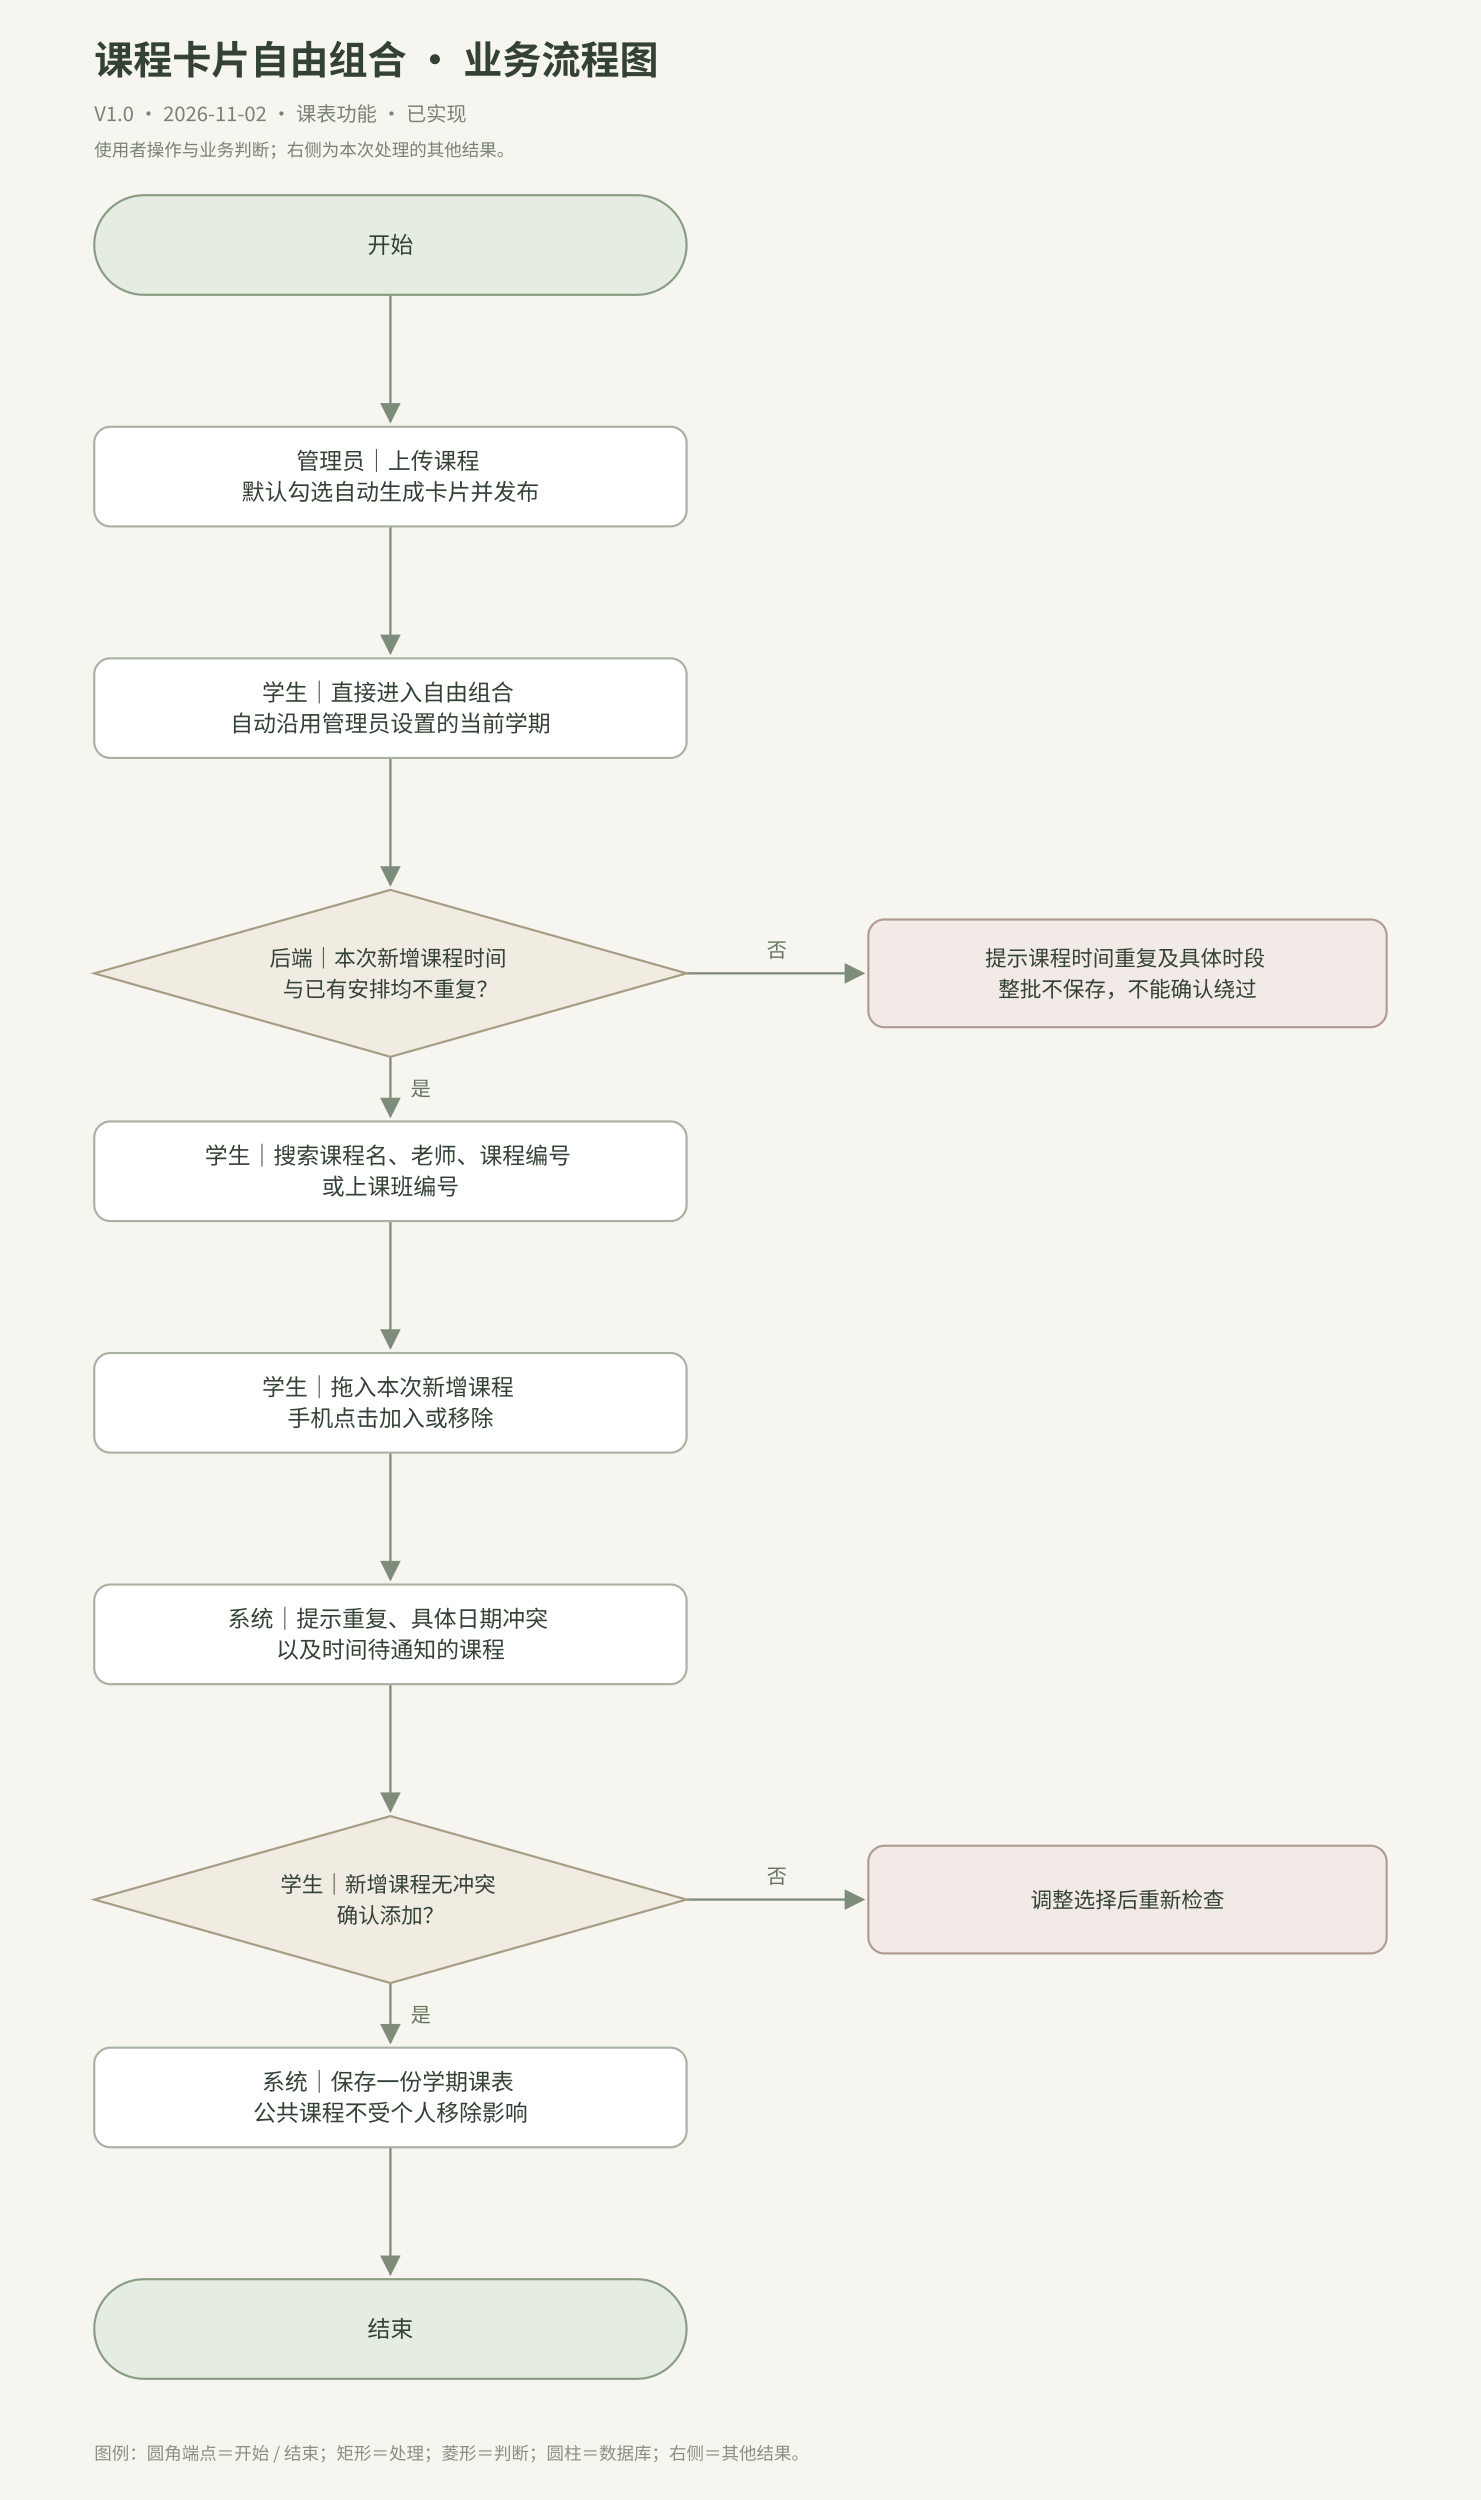
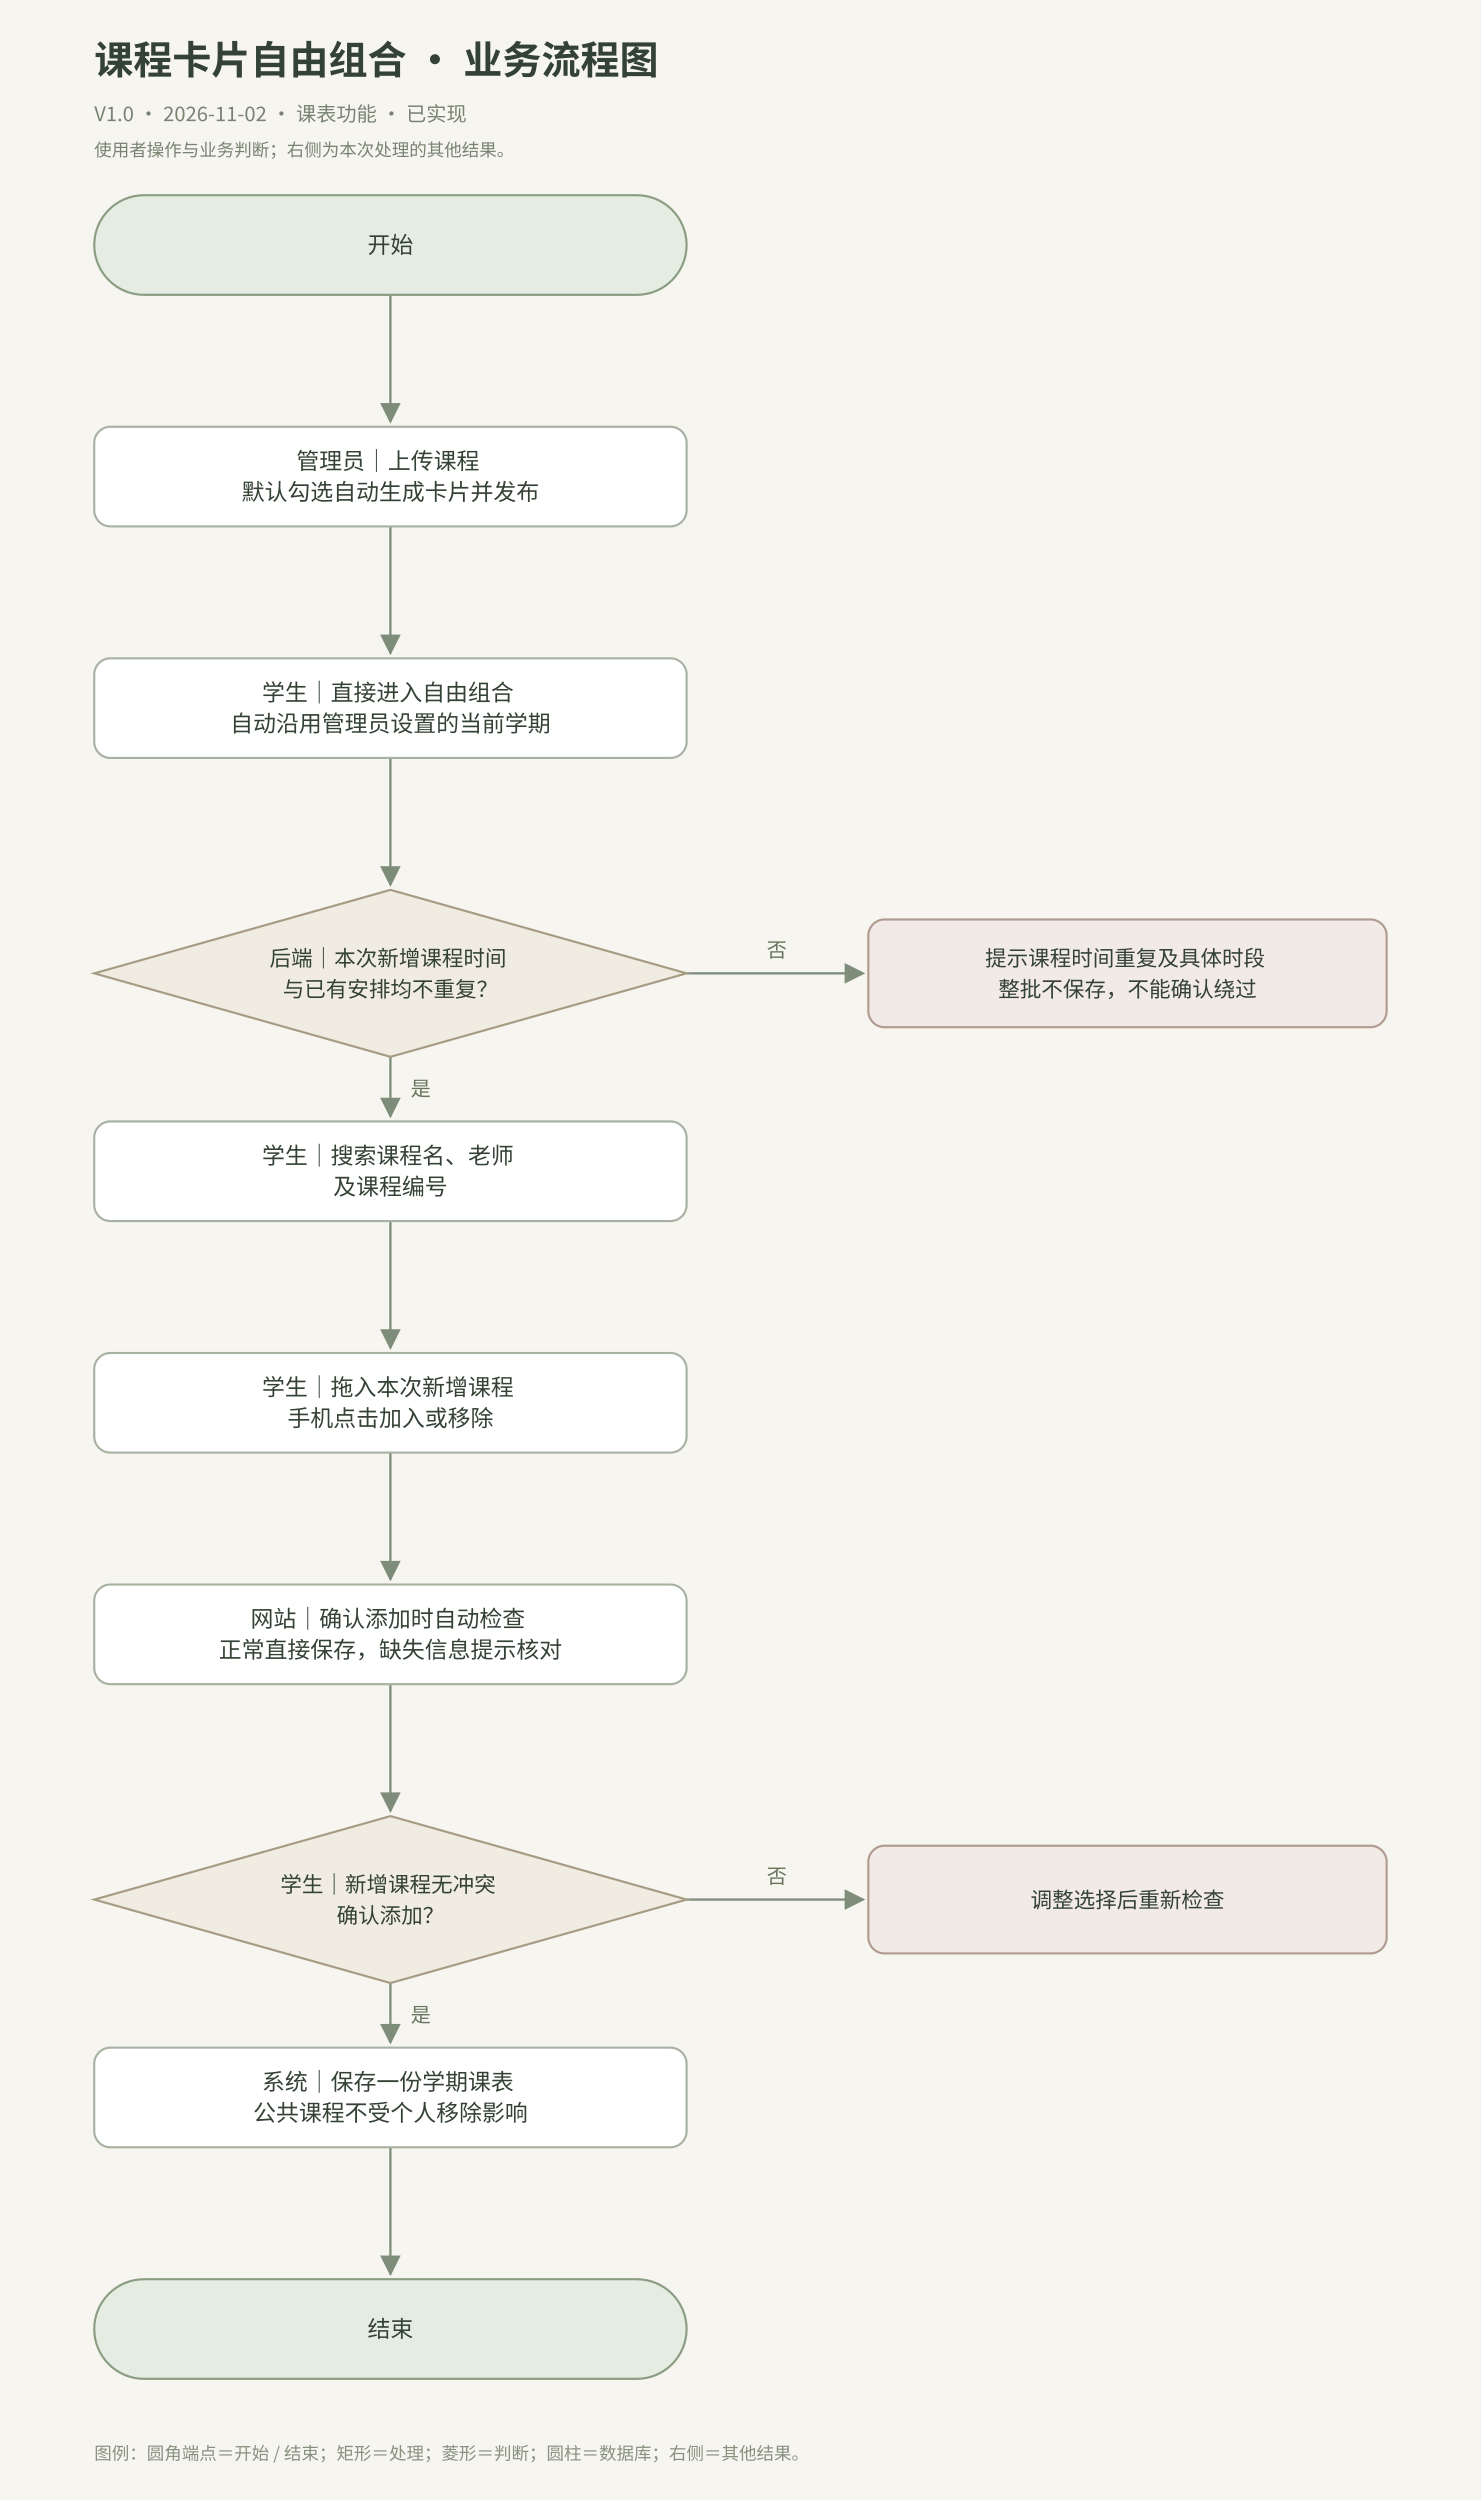
<svg xmlns="http://www.w3.org/2000/svg" width="1100" height="1857" viewBox="0 0 1100 1857" role="img" aria-labelledby="title desc">
  <defs>
    <marker id="arrow" markerWidth="9" markerHeight="9" refX="8" refY="4.5" orient="auto" markerUnits="strokeWidth">
      <path d="M0 0 L9 4.5 L0 9 Z" fill="#7E8C7A" />
    </marker>
  </defs>
  <rect width="1100" height="1857" fill="#F7F5F0" />
  <g font-family="'Microsoft YaHei','PingFang SC','Noto Sans CJK SC',sans-serif" fill="#344235">
    <text x="70" y="55" font-size="29" font-weight="700">课程卡片自由组合 · 业务流程图</text>
    <text x="70" y="90" font-size="15" fill="#788371">V1.0 · 2026-11-02 · 课表功能 · 已实现</text>
    <text x="70" y="116" font-size="13" fill="#788371">使用者操作与业务判断；右侧为本次处理的其他结果。</text>
    <path d="M290.0 219 L290.0 313" stroke="#7E8C7A" stroke-width="1.7" fill="none" marker-end="url(#arrow)" />
    <path d="M290.0 391 L290.0 485" stroke="#7E8C7A" stroke-width="1.7" fill="none" marker-end="url(#arrow)" />
    <path d="M290.0 563 L290.0 657" stroke="#7E8C7A" stroke-width="1.7" fill="none" marker-end="url(#arrow)" />
    <path d="M510 723.0 L641 723.0" stroke="#7E8C7A" stroke-width="1.7" fill="none" marker-end="url(#arrow)" />
    <text x="569.5" y="711.0" font-size="15" fill="#66765D">否</text>
    <path d="M290.0 785 L290.0 829" stroke="#7E8C7A" stroke-width="1.7" fill="none" marker-end="url(#arrow)" />
    <text x="305.0" y="814.0" font-size="15" fill="#66765D">是</text>
    <path d="M290.0 907 L290.0 1001" stroke="#7E8C7A" stroke-width="1.7" fill="none" marker-end="url(#arrow)" />
    <path d="M290.0 1079 L290.0 1173" stroke="#7E8C7A" stroke-width="1.7" fill="none" marker-end="url(#arrow)" />
    <path d="M290.0 1251 L290.0 1345" stroke="#7E8C7A" stroke-width="1.7" fill="none" marker-end="url(#arrow)" />
    <path d="M510 1411.0 L641 1411.0" stroke="#7E8C7A" stroke-width="1.7" fill="none" marker-end="url(#arrow)" />
    <text x="569.5" y="1399.0" font-size="15" fill="#66765D">否</text>
    <path d="M290.0 1473 L290.0 1517" stroke="#7E8C7A" stroke-width="1.7" fill="none" marker-end="url(#arrow)" />
    <text x="305.0" y="1502.0" font-size="15" fill="#66765D">是</text>
    <path d="M290.0 1595 L290.0 1689" stroke="#7E8C7A" stroke-width="1.7" fill="none" marker-end="url(#arrow)" />
    <rect x="70" y="145" width="440" height="74" rx="37.0" fill="#E5ECE2" stroke="#8A9D82" stroke-width="1.6" />
    <text text-anchor="middle" font-size="17">
      <tspan x="290.0" y="188.0">开始</tspan>
    </text>
    <rect x="70" y="317" width="440" height="74" rx="12" fill="#FFFFFF" stroke="#A8B2A2" stroke-width="1.6" />
    <text text-anchor="middle" font-size="17">
      <tspan x="290.0" y="348.5">管理员｜上传课程</tspan>
      <tspan x="290.0" y="371.5">默认勾选自动生成卡片并发布</tspan>
    </text>
    <rect x="70" y="489" width="440" height="74" rx="12" fill="#FFFFFF" stroke="#A8B2A2" stroke-width="1.6" />
    <text text-anchor="middle" font-size="17">
      <tspan x="290.0" y="520.5">学生｜直接进入自由组合</tspan>
      <tspan x="290.0" y="543.5">自动沿用管理员设置的当前学期</tspan>
    </text>
    <polygon points="290.0,661 510,723.0 290.0,785 70,723.0" fill="#F0ECE2" stroke="#A69B83" stroke-width="1.6" />
    <text text-anchor="middle" font-size="16">
      <tspan x="290.0" y="717.5">后端｜本次新增课程时间</tspan>
      <tspan x="290.0" y="740.5">与已有安排均不重复？</tspan>
    </text>
    <rect x="645" y="683.0" width="385" height="80" rx="12" fill="#F2EAE6" stroke="#B09B91" stroke-width="1.6" />
    <text text-anchor="middle" font-size="16">
      <tspan x="837.5" y="717.5">提示课程时间重复及具体时段</tspan>
      <tspan x="837.5" y="740.5">整批不保存，不能确认绕过</tspan>
    </text>
    <rect x="70" y="833" width="440" height="74" rx="12" fill="#FFFFFF" stroke="#A8B2A2" stroke-width="1.6" />
    <text text-anchor="middle" font-size="17">
-       <tspan x="290.0" y="864.5">学生｜搜索课程名、老师、课程编号</tspan>
-       <tspan x="290.0" y="887.5">或上课班编号</tspan>
+       <tspan x="290.0" y="864.5">学生｜搜索课程名、老师</tspan>
+       <tspan x="290.0" y="887.5">及课程编号</tspan>
    </text>
    <rect x="70" y="1005" width="440" height="74" rx="12" fill="#FFFFFF" stroke="#A8B2A2" stroke-width="1.6" />
    <text text-anchor="middle" font-size="17">
      <tspan x="290.0" y="1036.5">学生｜拖入本次新增课程</tspan>
      <tspan x="290.0" y="1059.5">手机点击加入或移除</tspan>
    </text>
    <rect x="70" y="1177" width="440" height="74" rx="12" fill="#FFFFFF" stroke="#A8B2A2" stroke-width="1.6" />
    <text text-anchor="middle" font-size="17">
-       <tspan x="290.0" y="1208.5">系统｜提示重复、具体日期冲突</tspan>
-       <tspan x="290.0" y="1231.5">以及时间待通知的课程</tspan>
+       <tspan x="290.0" y="1208.5">网站｜确认添加时自动检查</tspan>
+       <tspan x="290.0" y="1231.5">正常直接保存，缺失信息提示核对</tspan>
    </text>
    <polygon points="290.0,1349 510,1411.0 290.0,1473 70,1411.0" fill="#F0ECE2" stroke="#A69B83" stroke-width="1.6" />
    <text text-anchor="middle" font-size="16">
      <tspan x="290.0" y="1405.5">学生｜新增课程无冲突</tspan>
      <tspan x="290.0" y="1428.5">确认添加？</tspan>
    </text>
    <rect x="645" y="1371.0" width="385" height="80" rx="12" fill="#F2EAE6" stroke="#B09B91" stroke-width="1.6" />
    <text text-anchor="middle" font-size="16">
      <tspan x="837.5" y="1417.0">调整选择后重新检查</tspan>
    </text>
    <rect x="70" y="1521" width="440" height="74" rx="12" fill="#FFFFFF" stroke="#A8B2A2" stroke-width="1.6" />
    <text text-anchor="middle" font-size="17">
      <tspan x="290.0" y="1552.5">系统｜保存一份学期课表</tspan>
      <tspan x="290.0" y="1575.5">公共课程不受个人移除影响</tspan>
    </text>
    <rect x="70" y="1693" width="440" height="74" rx="37.0" fill="#E5ECE2" stroke="#8A9D82" stroke-width="1.6" />
    <text text-anchor="middle" font-size="17">
      <tspan x="290.0" y="1736.0">结束</tspan>
    </text>
    <text x="70" y="1827" font-size="13" fill="#88917F">图例：圆角端点＝开始 / 结束；矩形＝处理；菱形＝判断；圆柱＝数据库；右侧＝其他结果。</text>
  </g>
</svg>
